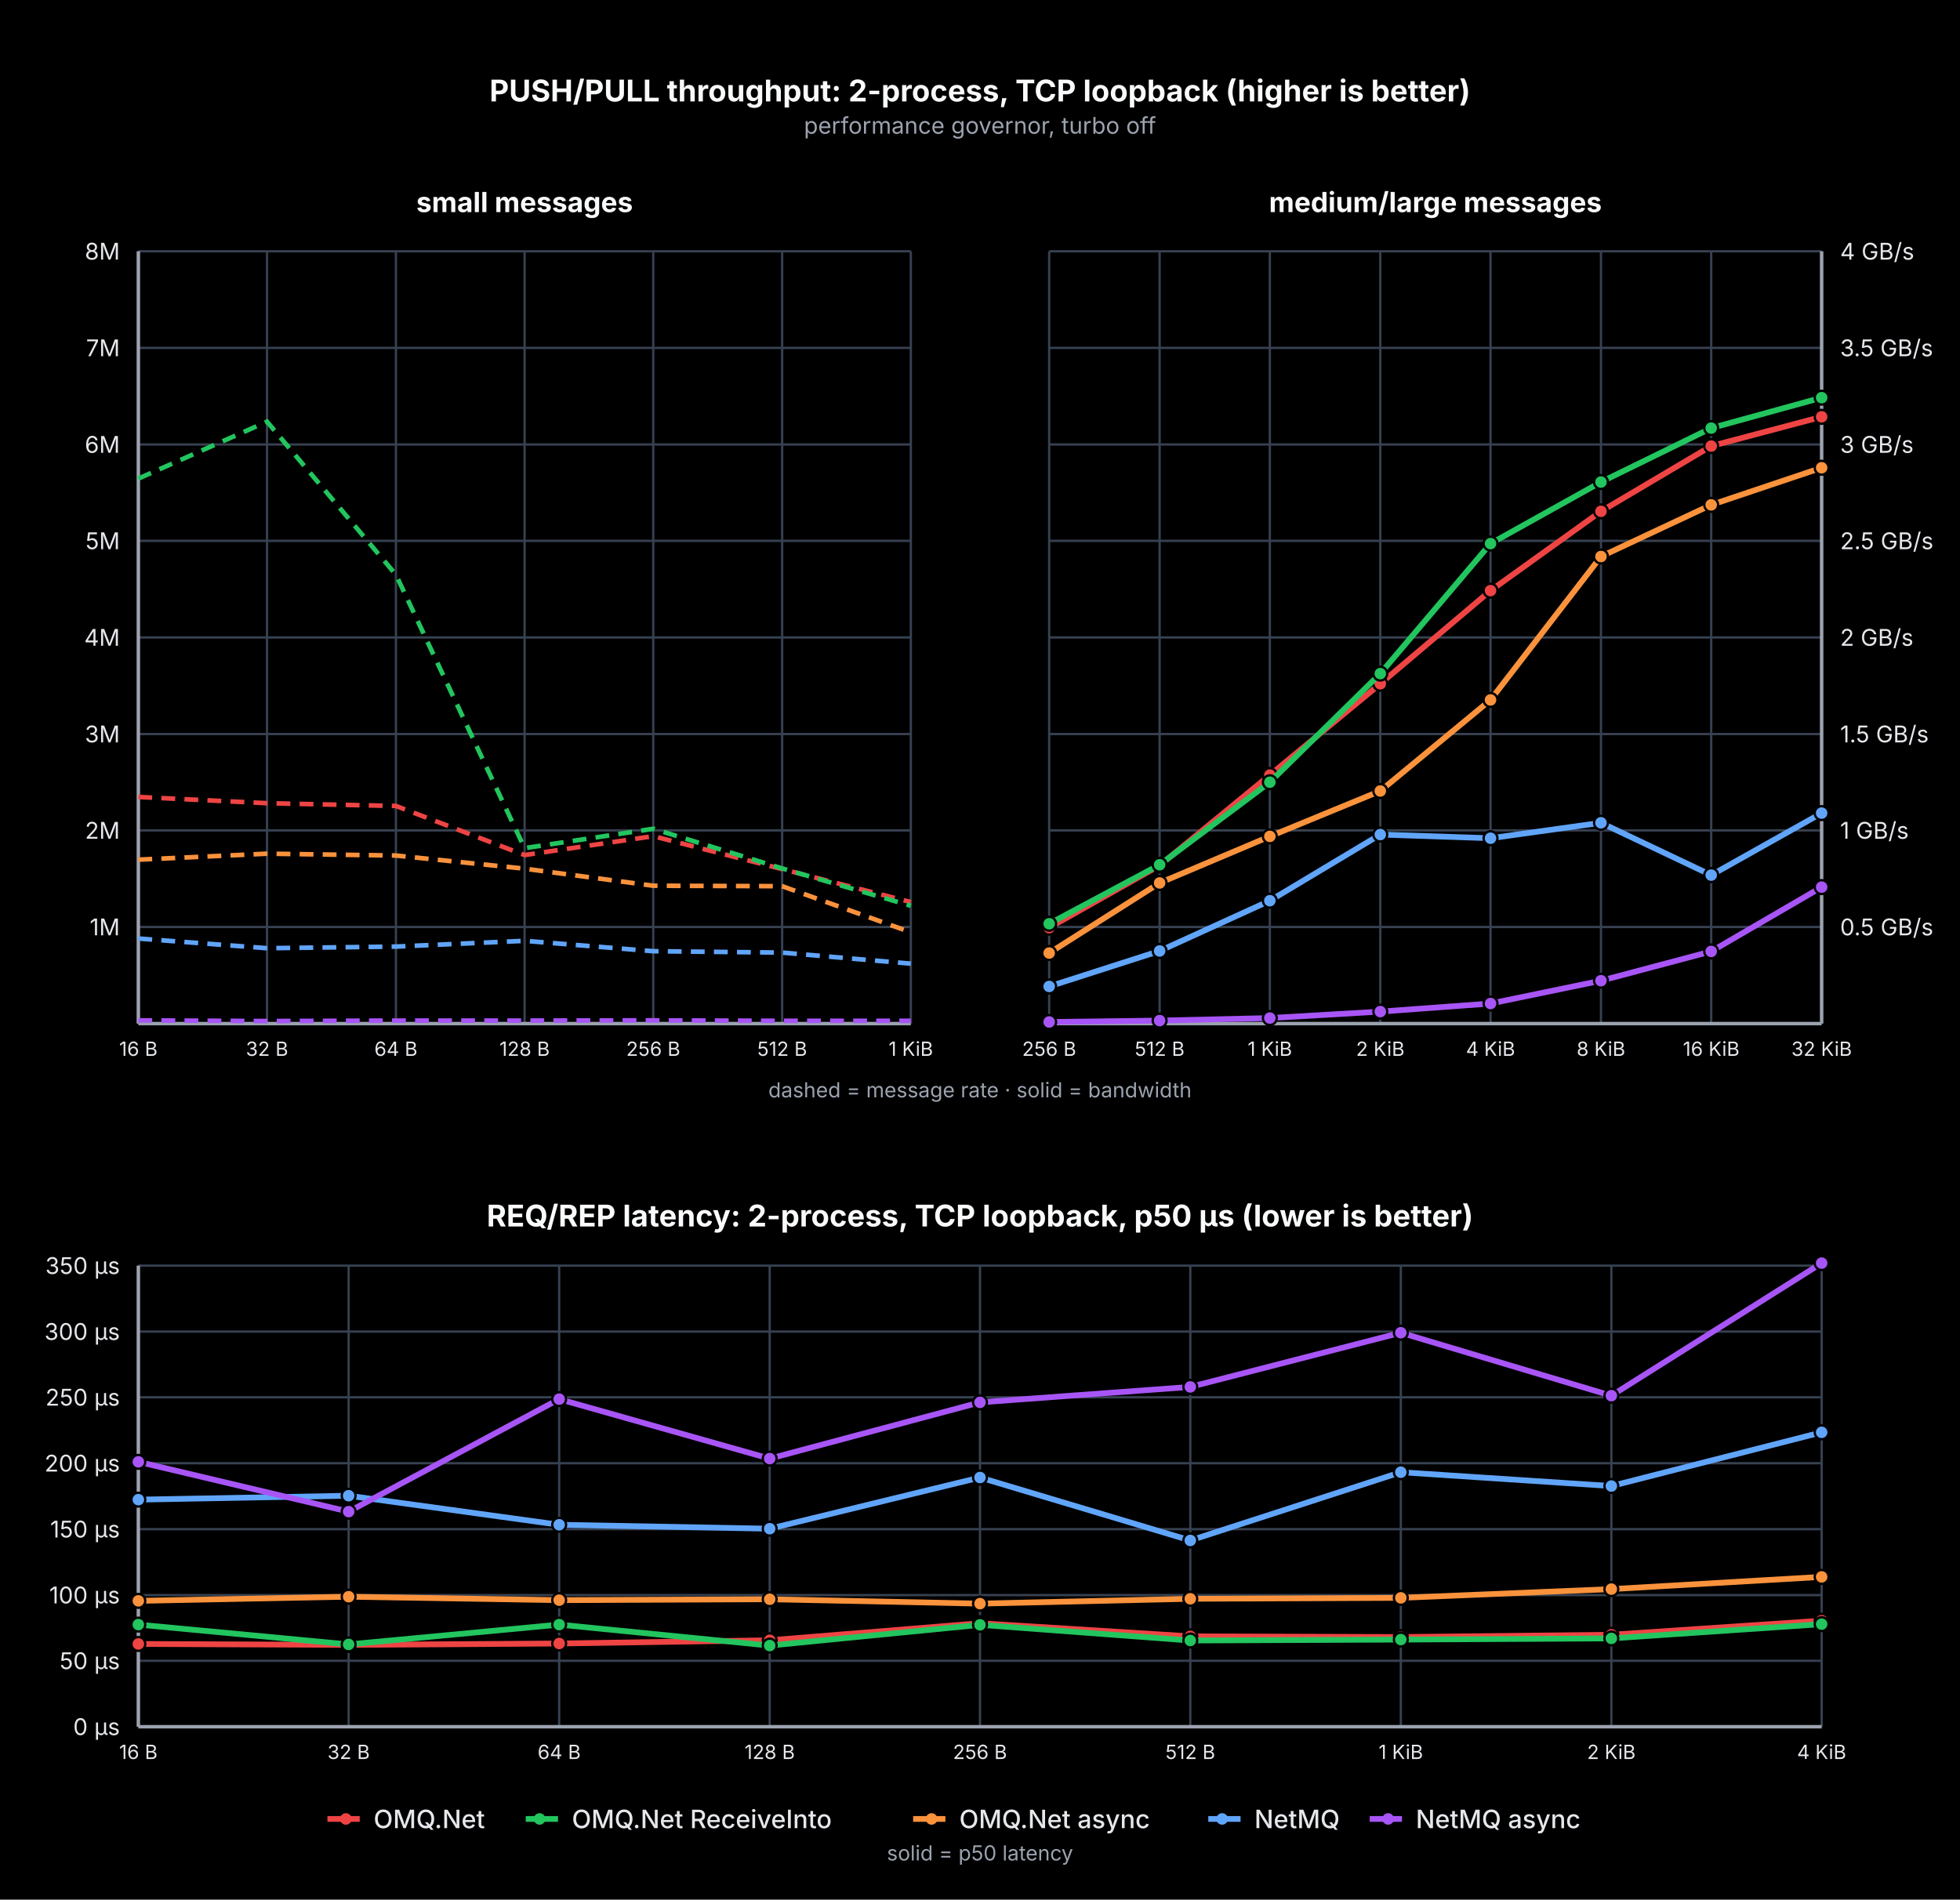
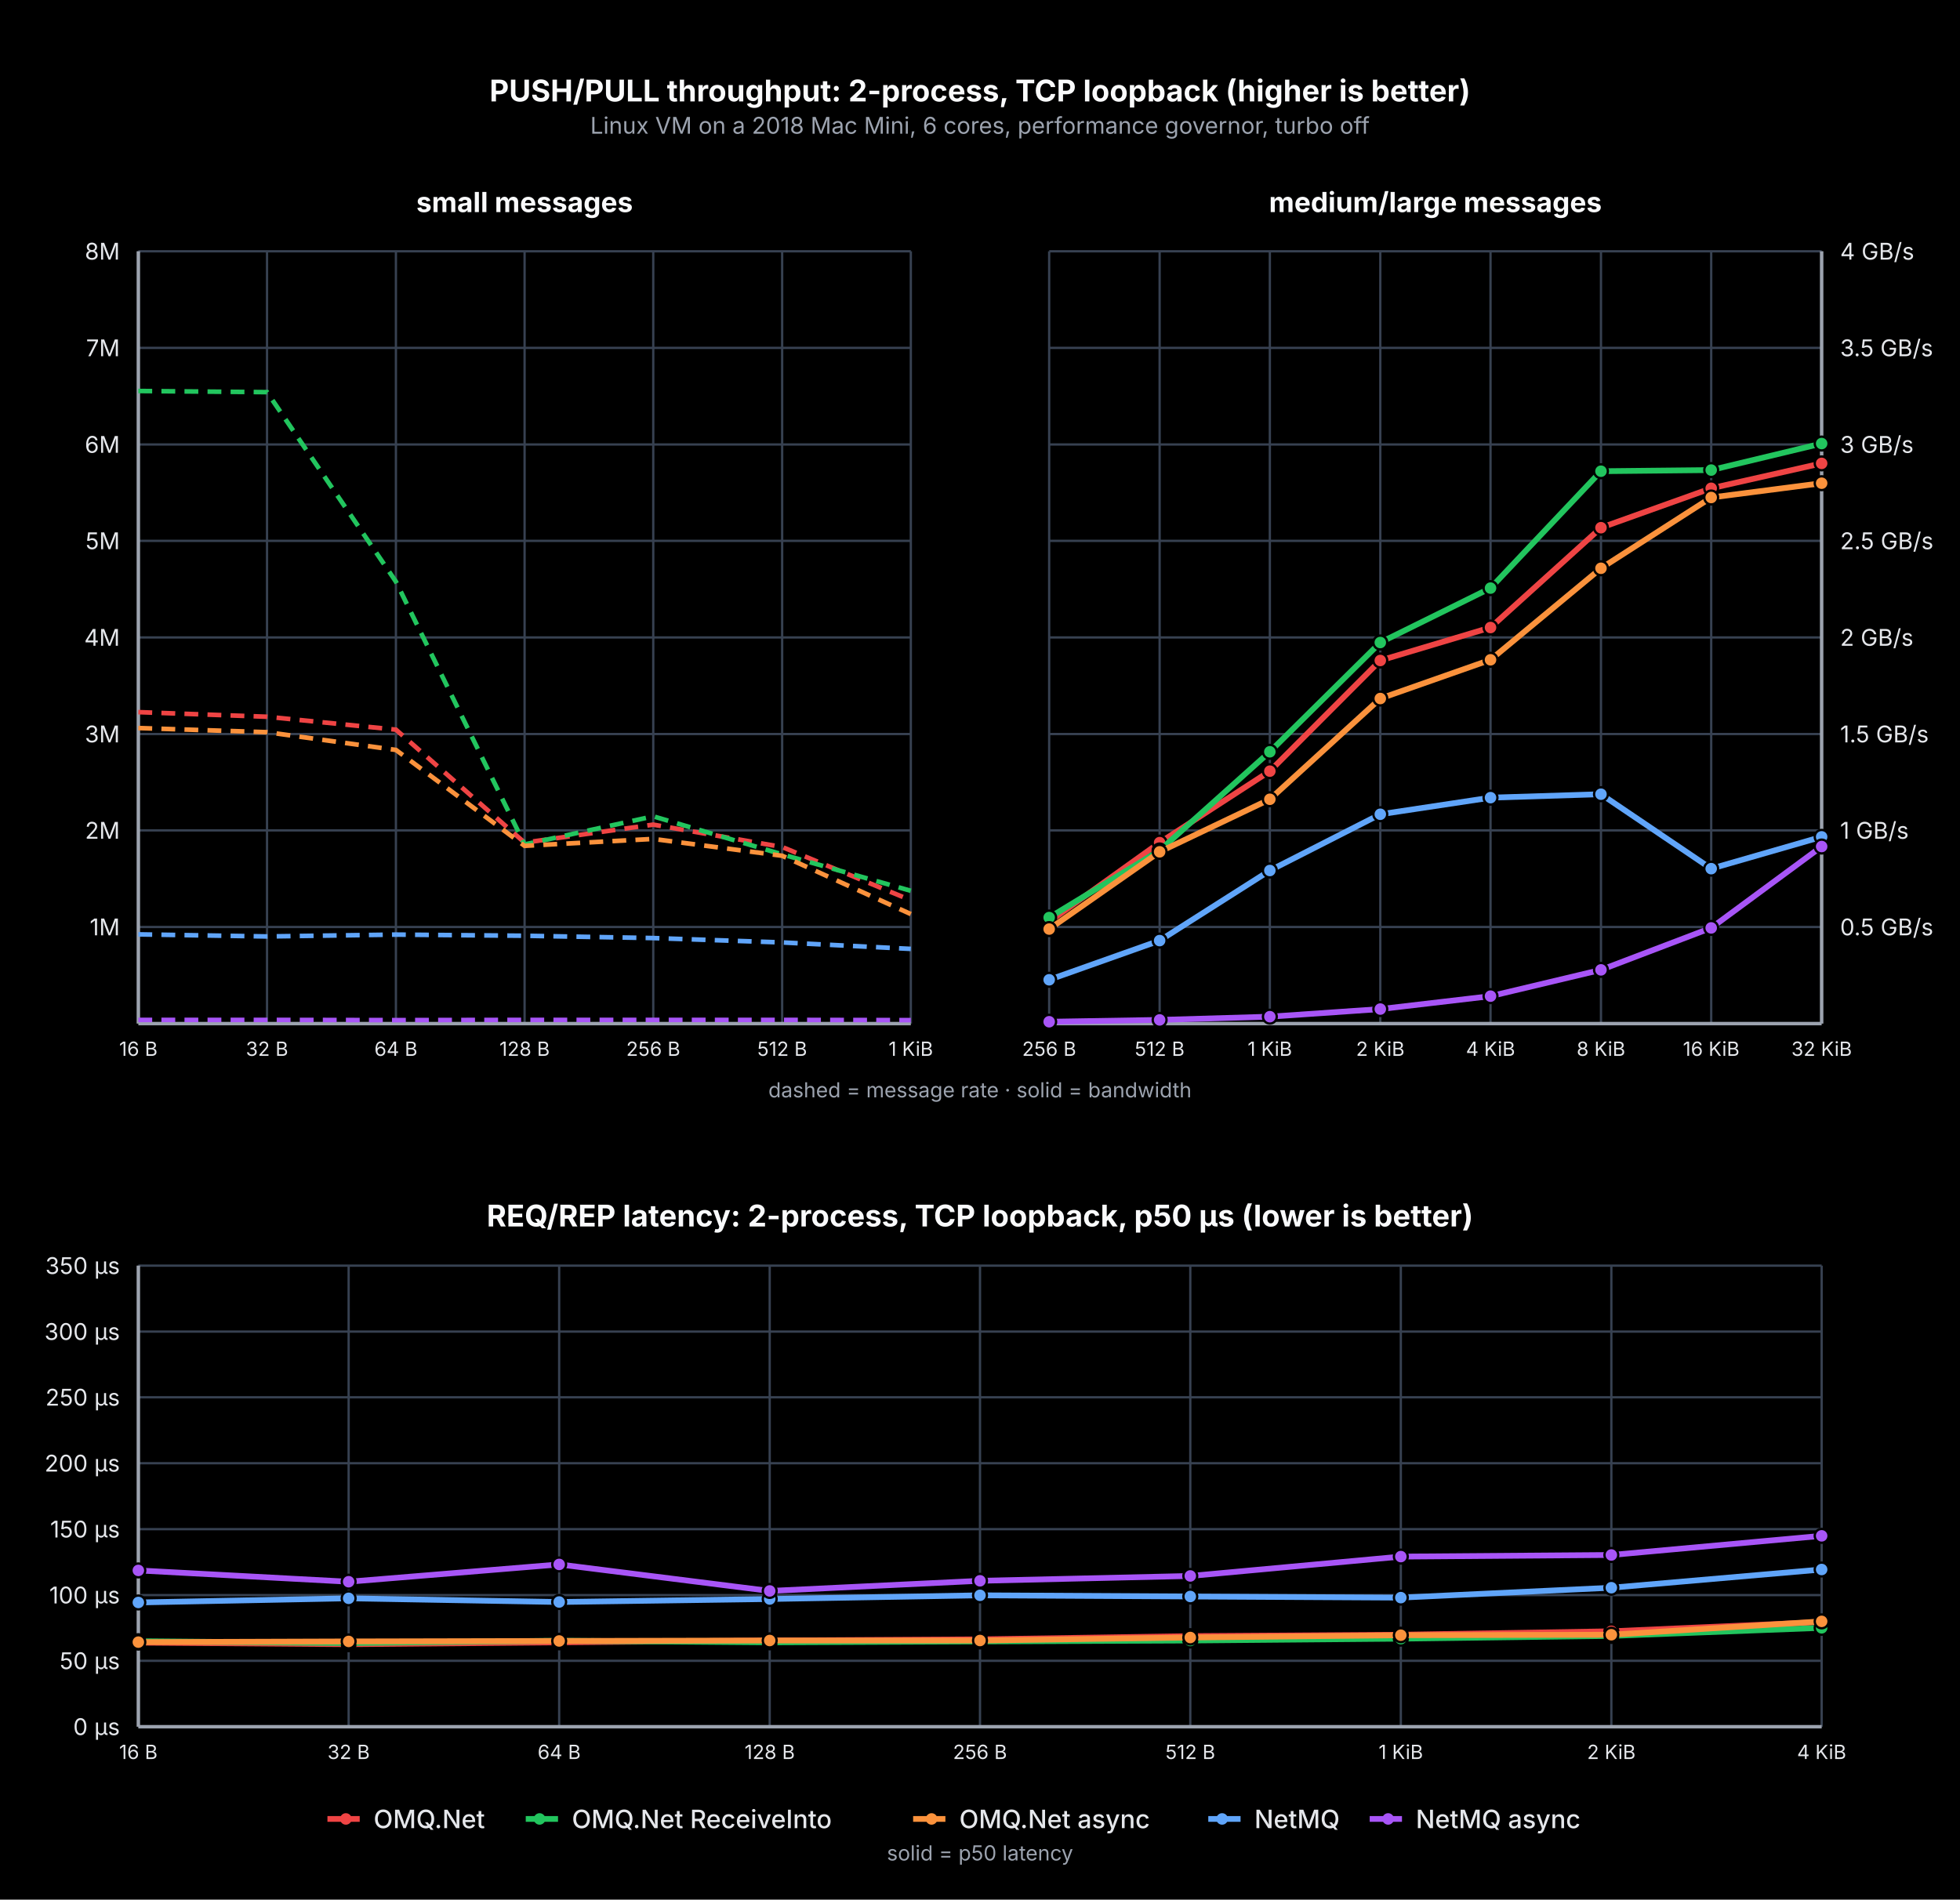
<svg xmlns="http://www.w3.org/2000/svg" viewBox="0 0 850 824" font-family="system-ui, -apple-system, sans-serif">
  <rect width="850" height="824" fill="#000000" />
  <text x="425.0" y="44" text-anchor="middle" fill="#f9fafb" font-size="13" font-weight="700">PUSH/PULL throughput: 2-process, TCP loopback (higher is better)</text>
-   <text x="425.0" y="58" text-anchor="middle" fill="#9ca3af" font-size="10">performance governor, turbo off</text>
+   <text x="425.0" y="58" text-anchor="middle" fill="#9ca3af" font-size="10">Linux VM on a 2018 Mac Mini, 6 cores, performance governor, turbo off</text>
  <line x1="60" y1="402.1" x2="395" y2="402.1" stroke="#374151" stroke-width="1" />
  <text x="52" y="402.1" text-anchor="end" dominant-baseline="middle" fill="#e5e7eb" font-size="10">1M</text>
  <line x1="60" y1="360.2" x2="395" y2="360.2" stroke="#374151" stroke-width="1" />
  <text x="52" y="360.2" text-anchor="end" dominant-baseline="middle" fill="#e5e7eb" font-size="10">2M</text>
  <line x1="60" y1="318.4" x2="395" y2="318.4" stroke="#374151" stroke-width="1" />
  <text x="52" y="318.4" text-anchor="end" dominant-baseline="middle" fill="#e5e7eb" font-size="10">3M</text>
  <line x1="60" y1="276.5" x2="395" y2="276.5" stroke="#374151" stroke-width="1" />
  <text x="52" y="276.5" text-anchor="end" dominant-baseline="middle" fill="#e5e7eb" font-size="10">4M</text>
  <line x1="60" y1="234.6" x2="395" y2="234.6" stroke="#374151" stroke-width="1" />
  <text x="52" y="234.6" text-anchor="end" dominant-baseline="middle" fill="#e5e7eb" font-size="10">5M</text>
  <line x1="60" y1="192.8" x2="395" y2="192.8" stroke="#374151" stroke-width="1" />
  <text x="52" y="192.8" text-anchor="end" dominant-baseline="middle" fill="#e5e7eb" font-size="10">6M</text>
  <line x1="60" y1="150.9" x2="395" y2="150.9" stroke="#374151" stroke-width="1" />
  <text x="52" y="150.9" text-anchor="end" dominant-baseline="middle" fill="#e5e7eb" font-size="10">7M</text>
  <line x1="60" y1="109.0" x2="395" y2="109.0" stroke="#374151" stroke-width="1" />
  <text x="52" y="109.0" text-anchor="end" dominant-baseline="middle" fill="#e5e7eb" font-size="10">8M</text>
  <line x1="60.0" y1="109" x2="60.0" y2="444" stroke="#374151" stroke-width="1" />
  <line x1="115.8" y1="109" x2="115.8" y2="444" stroke="#374151" stroke-width="1" />
  <line x1="171.7" y1="109" x2="171.7" y2="444" stroke="#374151" stroke-width="1" />
  <line x1="227.5" y1="109" x2="227.5" y2="444" stroke="#374151" stroke-width="1" />
  <line x1="283.3" y1="109" x2="283.3" y2="444" stroke="#374151" stroke-width="1" />
  <line x1="339.2" y1="109" x2="339.2" y2="444" stroke="#374151" stroke-width="1" />
  <line x1="395.0" y1="109" x2="395.0" y2="444" stroke="#374151" stroke-width="1" />
  <line x1="60" y1="109" x2="60" y2="444" stroke="#9ca3af" stroke-width="1.5" />
  <line x1="60" y1="444" x2="395" y2="444" stroke="#9ca3af" stroke-width="1.5" />
  <line x1="455" y1="402.1" x2="790" y2="402.1" stroke="#374151" stroke-width="1" />
  <text x="798" y="402.1" text-anchor="start" dominant-baseline="middle" fill="#e5e7eb" font-size="10">0.5 GB/s</text>
  <line x1="455" y1="360.2" x2="790" y2="360.2" stroke="#374151" stroke-width="1" />
  <text x="798" y="360.2" text-anchor="start" dominant-baseline="middle" fill="#e5e7eb" font-size="10">1 GB/s</text>
  <line x1="455" y1="318.4" x2="790" y2="318.4" stroke="#374151" stroke-width="1" />
  <text x="798" y="318.4" text-anchor="start" dominant-baseline="middle" fill="#e5e7eb" font-size="10">1.5 GB/s</text>
  <line x1="455" y1="276.5" x2="790" y2="276.5" stroke="#374151" stroke-width="1" />
  <text x="798" y="276.5" text-anchor="start" dominant-baseline="middle" fill="#e5e7eb" font-size="10">2 GB/s</text>
  <line x1="455" y1="234.6" x2="790" y2="234.6" stroke="#374151" stroke-width="1" />
  <text x="798" y="234.6" text-anchor="start" dominant-baseline="middle" fill="#e5e7eb" font-size="10">2.5 GB/s</text>
  <line x1="455" y1="192.8" x2="790" y2="192.8" stroke="#374151" stroke-width="1" />
  <text x="798" y="192.8" text-anchor="start" dominant-baseline="middle" fill="#e5e7eb" font-size="10">3 GB/s</text>
  <line x1="455" y1="150.9" x2="790" y2="150.9" stroke="#374151" stroke-width="1" />
  <text x="798" y="150.9" text-anchor="start" dominant-baseline="middle" fill="#e5e7eb" font-size="10">3.5 GB/s</text>
  <line x1="455" y1="109.0" x2="790" y2="109.0" stroke="#374151" stroke-width="1" />
  <text x="798" y="109.0" text-anchor="start" dominant-baseline="middle" fill="#e5e7eb" font-size="10">4 GB/s</text>
  <line x1="455.0" y1="109" x2="455.0" y2="444" stroke="#374151" stroke-width="1" />
  <line x1="502.9" y1="109" x2="502.9" y2="444" stroke="#374151" stroke-width="1" />
  <line x1="550.7" y1="109" x2="550.7" y2="444" stroke="#374151" stroke-width="1" />
  <line x1="598.6" y1="109" x2="598.6" y2="444" stroke="#374151" stroke-width="1" />
  <line x1="646.4" y1="109" x2="646.4" y2="444" stroke="#374151" stroke-width="1" />
  <line x1="694.3" y1="109" x2="694.3" y2="444" stroke="#374151" stroke-width="1" />
  <line x1="742.1" y1="109" x2="742.1" y2="444" stroke="#374151" stroke-width="1" />
  <line x1="790.0" y1="109" x2="790.0" y2="444" stroke="#374151" stroke-width="1" />
  <line x1="790" y1="109" x2="790" y2="444" stroke="#9ca3af" stroke-width="1.5" />
  <line x1="455" y1="444" x2="790" y2="444" stroke="#9ca3af" stroke-width="1.5" />
  <text x="227.5" y="92" text-anchor="middle" fill="#f9fafb" font-size="12" font-weight="700">small messages</text>
  <text x="622.5" y="92" text-anchor="middle" fill="#f9fafb" font-size="12" font-weight="700">medium/large messages</text>
-   <polyline points="60.0,345.7 115.8,348.4 171.7,349.6 227.5,370.9 283.3,362.7 339.2,377.0 395.0,391.3" fill="none" stroke="#ef4444" stroke-width="2" stroke-dasharray="6,4" />
-   <polyline points="60.0,207.6 115.8,182.9 171.7,249.3 227.5,367.9 283.3,359.5 339.2,376.7 395.0,392.9" fill="none" stroke="#22c55e" stroke-width="2" stroke-dasharray="6,4" />
-   <polyline points="60.0,372.9 115.8,370.3 171.7,371.1 227.5,376.8 283.3,384.2 339.2,384.4 395.0,404.4" fill="none" stroke="#fb923c" stroke-width="2" stroke-dasharray="6,4" />
-   <polyline points="60.0,407.1 115.8,411.3 171.7,410.6 227.5,408.1 283.3,412.6 339.2,413.2 395.0,418.0" fill="none" stroke="#60a5fa" stroke-width="2" stroke-dasharray="6,4" />
-   <polyline points="60.0,442.6 115.8,442.9 171.7,442.7 227.5,442.7 283.3,442.6 339.2,442.8 395.0,442.8" fill="none" stroke="#a855f7" stroke-width="2" stroke-dasharray="6,4" />
-   <polyline points="455.0,402.4 502.9,375.4 550.7,336.2 598.6,296.6 646.4,256.2 694.3,221.8 742.1,193.5 790.0,180.8" fill="none" stroke="#ef4444" stroke-width="2.5" stroke-linecap="round" stroke-linejoin="round" />
-   <circle cx="455.0" cy="402.4" r="3" fill="#ef4444" stroke="#000000" stroke-width="1" />
-   <circle cx="502.9" cy="375.4" r="3" fill="#ef4444" stroke="#000000" stroke-width="1" />
-   <circle cx="550.7" cy="336.2" r="3" fill="#ef4444" stroke="#000000" stroke-width="1" />
-   <circle cx="598.6" cy="296.6" r="3" fill="#ef4444" stroke="#000000" stroke-width="1" />
-   <circle cx="646.4" cy="256.2" r="3" fill="#ef4444" stroke="#000000" stroke-width="1" />
-   <circle cx="694.3" cy="221.8" r="3" fill="#ef4444" stroke="#000000" stroke-width="1" />
-   <circle cx="742.1" cy="193.5" r="3" fill="#ef4444" stroke="#000000" stroke-width="1" />
-   <circle cx="790.0" cy="180.8" r="3" fill="#ef4444" stroke="#000000" stroke-width="1" />
-   <polyline points="455.0,400.7 502.9,375.1 550.7,339.3 598.6,292.2 646.4,235.8 694.3,209.1 742.1,185.7 790.0,172.5" fill="none" stroke="#22c55e" stroke-width="2.5" stroke-linecap="round" stroke-linejoin="round" />
-   <circle cx="455.0" cy="400.7" r="3" fill="#22c55e" stroke="#000000" stroke-width="1" />
-   <circle cx="502.9" cy="375.1" r="3" fill="#22c55e" stroke="#000000" stroke-width="1" />
-   <circle cx="550.7" cy="339.3" r="3" fill="#22c55e" stroke="#000000" stroke-width="1" />
-   <circle cx="598.6" cy="292.2" r="3" fill="#22c55e" stroke="#000000" stroke-width="1" />
-   <circle cx="646.4" cy="235.8" r="3" fill="#22c55e" stroke="#000000" stroke-width="1" />
-   <circle cx="694.3" cy="209.1" r="3" fill="#22c55e" stroke="#000000" stroke-width="1" />
-   <circle cx="742.1" cy="185.7" r="3" fill="#22c55e" stroke="#000000" stroke-width="1" />
-   <circle cx="790.0" cy="172.5" r="3" fill="#22c55e" stroke="#000000" stroke-width="1" />
-   <polyline points="455.0,413.4 502.9,383.0 550.7,362.8 598.6,343.1 646.4,303.6 694.3,241.4 742.1,219.0 790.0,202.9" fill="none" stroke="#fb923c" stroke-width="2.5" stroke-linecap="round" stroke-linejoin="round" />
-   <circle cx="455.0" cy="413.4" r="3" fill="#fb923c" stroke="#000000" stroke-width="1" />
-   <circle cx="502.9" cy="383.0" r="3" fill="#fb923c" stroke="#000000" stroke-width="1" />
-   <circle cx="550.7" cy="362.8" r="3" fill="#fb923c" stroke="#000000" stroke-width="1" />
-   <circle cx="598.6" cy="343.1" r="3" fill="#fb923c" stroke="#000000" stroke-width="1" />
-   <circle cx="646.4" cy="303.6" r="3" fill="#fb923c" stroke="#000000" stroke-width="1" />
-   <circle cx="694.3" cy="241.4" r="3" fill="#fb923c" stroke="#000000" stroke-width="1" />
-   <circle cx="742.1" cy="219.0" r="3" fill="#fb923c" stroke="#000000" stroke-width="1" />
-   <circle cx="790.0" cy="202.9" r="3" fill="#fb923c" stroke="#000000" stroke-width="1" />
-   <polyline points="455.0,427.9 502.9,412.5 550.7,390.7 598.6,362.0 646.4,363.6 694.3,356.9 742.1,379.6 790.0,352.7" fill="none" stroke="#60a5fa" stroke-width="2.5" stroke-linecap="round" stroke-linejoin="round" />
-   <circle cx="455.0" cy="427.9" r="3" fill="#60a5fa" stroke="#000000" stroke-width="1" />
-   <circle cx="502.9" cy="412.5" r="3" fill="#60a5fa" stroke="#000000" stroke-width="1" />
-   <circle cx="550.7" cy="390.7" r="3" fill="#60a5fa" stroke="#000000" stroke-width="1" />
-   <circle cx="598.6" cy="362.0" r="3" fill="#60a5fa" stroke="#000000" stroke-width="1" />
-   <circle cx="646.4" cy="363.6" r="3" fill="#60a5fa" stroke="#000000" stroke-width="1" />
-   <circle cx="694.3" cy="356.9" r="3" fill="#60a5fa" stroke="#000000" stroke-width="1" />
-   <circle cx="742.1" cy="379.6" r="3" fill="#60a5fa" stroke="#000000" stroke-width="1" />
-   <circle cx="790.0" cy="352.7" r="3" fill="#60a5fa" stroke="#000000" stroke-width="1" />
-   <polyline points="455.0,443.3 502.9,442.7 550.7,441.6 598.6,438.8 646.4,435.3 694.3,425.4 742.1,412.7 790.0,384.8" fill="none" stroke="#a855f7" stroke-width="2.5" stroke-linecap="round" stroke-linejoin="round" />
-   <circle cx="455.0" cy="443.3" r="3" fill="#a855f7" stroke="#000000" stroke-width="1" />
-   <circle cx="502.9" cy="442.7" r="3" fill="#a855f7" stroke="#000000" stroke-width="1" />
-   <circle cx="550.7" cy="441.6" r="3" fill="#a855f7" stroke="#000000" stroke-width="1" />
-   <circle cx="598.6" cy="438.8" r="3" fill="#a855f7" stroke="#000000" stroke-width="1" />
-   <circle cx="646.4" cy="435.3" r="3" fill="#a855f7" stroke="#000000" stroke-width="1" />
-   <circle cx="694.3" cy="425.4" r="3" fill="#a855f7" stroke="#000000" stroke-width="1" />
-   <circle cx="742.1" cy="412.7" r="3" fill="#a855f7" stroke="#000000" stroke-width="1" />
-   <circle cx="790.0" cy="384.8" r="3" fill="#a855f7" stroke="#000000" stroke-width="1" />
+   <polyline points="60.0,308.9 115.8,310.9 171.7,316.5 227.5,365.5 283.3,357.7 339.2,367.4 395.0,390.5" fill="none" stroke="#ef4444" stroke-width="2" stroke-dasharray="6,4" />
+   <polyline points="60.0,169.6 115.8,170.1 171.7,252.3 227.5,366.3 283.3,354.1 339.2,370.6 395.0,386.4" fill="none" stroke="#22c55e" stroke-width="2" stroke-dasharray="6,4" />
+   <polyline points="60.0,315.8 115.8,317.6 171.7,325.3 227.5,366.9 283.3,363.9 339.2,371.2 395.0,396.5" fill="none" stroke="#fb923c" stroke-width="2" stroke-dasharray="6,4" />
+   <polyline points="60.0,405.3 115.8,406.2 171.7,405.4 227.5,405.9 283.3,406.9 339.2,408.8 395.0,411.6" fill="none" stroke="#60a5fa" stroke-width="2" stroke-dasharray="6,4" />
+   <polyline points="60.0,442.4 115.8,442.4 171.7,442.5 227.5,442.4 283.3,442.4 339.2,442.4 395.0,442.5" fill="none" stroke="#a855f7" stroke-width="2" stroke-dasharray="6,4" />
+   <polyline points="455.0,399.8 502.9,365.5 550.7,334.5 598.6,286.5 646.4,272.2 694.3,228.9 742.1,211.8 790.0,201.0" fill="none" stroke="#ef4444" stroke-width="2.5" stroke-linecap="round" stroke-linejoin="round" />
+   <circle cx="455.0" cy="399.8" r="3" fill="#ef4444" stroke="#000000" stroke-width="1" />
+   <circle cx="502.9" cy="365.5" r="3" fill="#ef4444" stroke="#000000" stroke-width="1" />
+   <circle cx="550.7" cy="334.5" r="3" fill="#ef4444" stroke="#000000" stroke-width="1" />
+   <circle cx="598.6" cy="286.5" r="3" fill="#ef4444" stroke="#000000" stroke-width="1" />
+   <circle cx="646.4" cy="272.2" r="3" fill="#ef4444" stroke="#000000" stroke-width="1" />
+   <circle cx="694.3" cy="228.9" r="3" fill="#ef4444" stroke="#000000" stroke-width="1" />
+   <circle cx="742.1" cy="211.8" r="3" fill="#ef4444" stroke="#000000" stroke-width="1" />
+   <circle cx="790.0" cy="201.0" r="3" fill="#ef4444" stroke="#000000" stroke-width="1" />
+   <polyline points="455.0,398.0 502.9,368.9 550.7,326.1 598.6,278.7 646.4,255.1 694.3,204.4 742.1,203.9 790.0,192.4" fill="none" stroke="#22c55e" stroke-width="2.5" stroke-linecap="round" stroke-linejoin="round" />
+   <circle cx="455.0" cy="398.0" r="3" fill="#22c55e" stroke="#000000" stroke-width="1" />
+   <circle cx="502.9" cy="368.9" r="3" fill="#22c55e" stroke="#000000" stroke-width="1" />
+   <circle cx="550.7" cy="326.1" r="3" fill="#22c55e" stroke="#000000" stroke-width="1" />
+   <circle cx="598.6" cy="278.7" r="3" fill="#22c55e" stroke="#000000" stroke-width="1" />
+   <circle cx="646.4" cy="255.1" r="3" fill="#22c55e" stroke="#000000" stroke-width="1" />
+   <circle cx="694.3" cy="204.4" r="3" fill="#22c55e" stroke="#000000" stroke-width="1" />
+   <circle cx="742.1" cy="203.9" r="3" fill="#22c55e" stroke="#000000" stroke-width="1" />
+   <circle cx="790.0" cy="192.4" r="3" fill="#22c55e" stroke="#000000" stroke-width="1" />
+   <polyline points="455.0,403.0 502.9,369.5 550.7,346.7 598.6,303.0 646.4,286.2 694.3,246.5 742.1,215.8 790.0,209.6" fill="none" stroke="#fb923c" stroke-width="2.5" stroke-linecap="round" stroke-linejoin="round" />
+   <circle cx="455.0" cy="403.0" r="3" fill="#fb923c" stroke="#000000" stroke-width="1" />
+   <circle cx="502.9" cy="369.5" r="3" fill="#fb923c" stroke="#000000" stroke-width="1" />
+   <circle cx="550.7" cy="346.7" r="3" fill="#fb923c" stroke="#000000" stroke-width="1" />
+   <circle cx="598.6" cy="303.0" r="3" fill="#fb923c" stroke="#000000" stroke-width="1" />
+   <circle cx="646.4" cy="286.2" r="3" fill="#fb923c" stroke="#000000" stroke-width="1" />
+   <circle cx="694.3" cy="246.5" r="3" fill="#fb923c" stroke="#000000" stroke-width="1" />
+   <circle cx="742.1" cy="215.8" r="3" fill="#fb923c" stroke="#000000" stroke-width="1" />
+   <circle cx="790.0" cy="209.6" r="3" fill="#fb923c" stroke="#000000" stroke-width="1" />
+   <polyline points="455.0,425.0 502.9,408.0 550.7,377.6 598.6,353.2 646.4,346.0 694.3,344.5 742.1,376.8 790.0,363.0" fill="none" stroke="#60a5fa" stroke-width="2.5" stroke-linecap="round" stroke-linejoin="round" />
+   <circle cx="455.0" cy="425.0" r="3" fill="#60a5fa" stroke="#000000" stroke-width="1" />
+   <circle cx="502.9" cy="408.0" r="3" fill="#60a5fa" stroke="#000000" stroke-width="1" />
+   <circle cx="550.7" cy="377.6" r="3" fill="#60a5fa" stroke="#000000" stroke-width="1" />
+   <circle cx="598.6" cy="353.2" r="3" fill="#60a5fa" stroke="#000000" stroke-width="1" />
+   <circle cx="646.4" cy="346.0" r="3" fill="#60a5fa" stroke="#000000" stroke-width="1" />
+   <circle cx="694.3" cy="344.5" r="3" fill="#60a5fa" stroke="#000000" stroke-width="1" />
+   <circle cx="742.1" cy="376.8" r="3" fill="#60a5fa" stroke="#000000" stroke-width="1" />
+   <circle cx="790.0" cy="363.0" r="3" fill="#60a5fa" stroke="#000000" stroke-width="1" />
+   <polyline points="455.0,443.2 502.9,442.4 550.7,441.0 598.6,437.7 646.4,432.1 694.3,420.7 742.1,402.5 790.0,367.2" fill="none" stroke="#a855f7" stroke-width="2.5" stroke-linecap="round" stroke-linejoin="round" />
+   <circle cx="455.0" cy="443.2" r="3" fill="#a855f7" stroke="#000000" stroke-width="1" />
+   <circle cx="502.9" cy="442.4" r="3" fill="#a855f7" stroke="#000000" stroke-width="1" />
+   <circle cx="550.7" cy="441.0" r="3" fill="#a855f7" stroke="#000000" stroke-width="1" />
+   <circle cx="598.6" cy="437.7" r="3" fill="#a855f7" stroke="#000000" stroke-width="1" />
+   <circle cx="646.4" cy="432.1" r="3" fill="#a855f7" stroke="#000000" stroke-width="1" />
+   <circle cx="694.3" cy="420.7" r="3" fill="#a855f7" stroke="#000000" stroke-width="1" />
+   <circle cx="742.1" cy="402.5" r="3" fill="#a855f7" stroke="#000000" stroke-width="1" />
+   <circle cx="790.0" cy="367.2" r="3" fill="#a855f7" stroke="#000000" stroke-width="1" />
  <text x="60.0" y="458" text-anchor="middle" fill="#e5e7eb" font-size="8.5">16 B</text>
  <text x="115.8" y="458" text-anchor="middle" fill="#e5e7eb" font-size="8.5">32 B</text>
  <text x="171.7" y="458" text-anchor="middle" fill="#e5e7eb" font-size="8.5">64 B</text>
  <text x="227.5" y="458" text-anchor="middle" fill="#e5e7eb" font-size="8.5">128 B</text>
  <text x="283.3" y="458" text-anchor="middle" fill="#e5e7eb" font-size="8.5">256 B</text>
  <text x="339.2" y="458" text-anchor="middle" fill="#e5e7eb" font-size="8.5">512 B</text>
  <text x="395.0" y="458" text-anchor="middle" fill="#e5e7eb" font-size="8.5">1 KiB</text>
  <text x="455.0" y="458" text-anchor="middle" fill="#e5e7eb" font-size="8.5">256 B</text>
  <text x="502.9" y="458" text-anchor="middle" fill="#e5e7eb" font-size="8.5">512 B</text>
  <text x="550.7" y="458" text-anchor="middle" fill="#e5e7eb" font-size="8.5">1 KiB</text>
  <text x="598.6" y="458" text-anchor="middle" fill="#e5e7eb" font-size="8.5">2 KiB</text>
  <text x="646.4" y="458" text-anchor="middle" fill="#e5e7eb" font-size="8.5">4 KiB</text>
  <text x="694.3" y="458" text-anchor="middle" fill="#e5e7eb" font-size="8.5">8 KiB</text>
  <text x="742.1" y="458" text-anchor="middle" fill="#e5e7eb" font-size="8.5">16 KiB</text>
  <text x="790.0" y="458" text-anchor="middle" fill="#e5e7eb" font-size="8.5">32 KiB</text>
  <text x="425.0" y="476" text-anchor="middle" fill="#9ca3af" font-size="9">dashed = message rate · solid = bandwidth</text>
  <text x="425.0" y="532" text-anchor="middle" fill="#f9fafb" font-size="13" font-weight="700">REQ/REP latency: 2-process, TCP loopback, p50 μs (lower is better)</text>
  <line x1="60" y1="749.0" x2="790" y2="749.0" stroke="#374151" stroke-width="1" />
  <text x="52" y="749.0" text-anchor="end" dominant-baseline="middle" fill="#e5e7eb" font-size="10">0 μs</text>
  <line x1="60" y1="720.4" x2="790" y2="720.4" stroke="#374151" stroke-width="1" />
  <text x="52" y="720.4" text-anchor="end" dominant-baseline="middle" fill="#e5e7eb" font-size="10">50 μs</text>
  <line x1="60" y1="691.9" x2="790" y2="691.9" stroke="#374151" stroke-width="1" />
  <text x="52" y="691.9" text-anchor="end" dominant-baseline="middle" fill="#e5e7eb" font-size="10">100 μs</text>
  <line x1="60" y1="663.3" x2="790" y2="663.3" stroke="#374151" stroke-width="1" />
  <text x="52" y="663.3" text-anchor="end" dominant-baseline="middle" fill="#e5e7eb" font-size="10">150 μs</text>
  <line x1="60" y1="634.7" x2="790" y2="634.7" stroke="#374151" stroke-width="1" />
  <text x="52" y="634.7" text-anchor="end" dominant-baseline="middle" fill="#e5e7eb" font-size="10">200 μs</text>
  <line x1="60" y1="606.1" x2="790" y2="606.1" stroke="#374151" stroke-width="1" />
  <text x="52" y="606.1" text-anchor="end" dominant-baseline="middle" fill="#e5e7eb" font-size="10">250 μs</text>
  <line x1="60" y1="577.6" x2="790" y2="577.6" stroke="#374151" stroke-width="1" />
  <text x="52" y="577.6" text-anchor="end" dominant-baseline="middle" fill="#e5e7eb" font-size="10">300 μs</text>
  <line x1="60" y1="549.0" x2="790" y2="549.0" stroke="#374151" stroke-width="1" />
  <text x="52" y="549.0" text-anchor="end" dominant-baseline="middle" fill="#e5e7eb" font-size="10">350 μs</text>
  <line x1="60.0" y1="549" x2="60.0" y2="749" stroke="#374151" stroke-width="1" />
  <line x1="151.2" y1="549" x2="151.2" y2="749" stroke="#374151" stroke-width="1" />
  <line x1="242.5" y1="549" x2="242.5" y2="749" stroke="#374151" stroke-width="1" />
  <line x1="333.8" y1="549" x2="333.8" y2="749" stroke="#374151" stroke-width="1" />
  <line x1="425.0" y1="549" x2="425.0" y2="749" stroke="#374151" stroke-width="1" />
  <line x1="516.2" y1="549" x2="516.2" y2="749" stroke="#374151" stroke-width="1" />
  <line x1="607.5" y1="549" x2="607.5" y2="749" stroke="#374151" stroke-width="1" />
  <line x1="698.8" y1="549" x2="698.8" y2="749" stroke="#374151" stroke-width="1" />
  <line x1="790.0" y1="549" x2="790.0" y2="749" stroke="#374151" stroke-width="1" />
  <line x1="60" y1="549" x2="60" y2="749" stroke="#9ca3af" stroke-width="1.5" />
  <line x1="60" y1="749" x2="790" y2="749" stroke="#9ca3af" stroke-width="1.5" />
-   <polyline points="60.0,713.1 151.2,713.5 242.5,712.9 333.8,711.5 425.0,704.1 516.2,709.8 607.5,710.1 698.8,709.1 790.0,703.0" fill="none" stroke="#ef4444" stroke-width="2.5" stroke-linecap="round" stroke-linejoin="round" />
-   <circle cx="60.0" cy="713.1" r="3" fill="#ef4444" stroke="#000000" stroke-width="1" />
-   <circle cx="151.2" cy="713.5" r="3" fill="#ef4444" stroke="#000000" stroke-width="1" />
-   <circle cx="242.5" cy="712.9" r="3" fill="#ef4444" stroke="#000000" stroke-width="1" />
-   <circle cx="333.8" cy="711.5" r="3" fill="#ef4444" stroke="#000000" stroke-width="1" />
-   <circle cx="425.0" cy="704.1" r="3" fill="#ef4444" stroke="#000000" stroke-width="1" />
-   <circle cx="516.2" cy="709.8" r="3" fill="#ef4444" stroke="#000000" stroke-width="1" />
-   <circle cx="607.5" cy="710.1" r="3" fill="#ef4444" stroke="#000000" stroke-width="1" />
-   <circle cx="698.8" cy="709.1" r="3" fill="#ef4444" stroke="#000000" stroke-width="1" />
-   <circle cx="790.0" cy="703.0" r="3" fill="#ef4444" stroke="#000000" stroke-width="1" />
-   <polyline points="60.0,704.7 151.2,713.3 242.5,704.7 333.8,713.8 425.0,704.8 516.2,711.6 607.5,711.2 698.8,710.7 790.0,704.5" fill="none" stroke="#22c55e" stroke-width="2.5" stroke-linecap="round" stroke-linejoin="round" />
-   <circle cx="60.0" cy="704.7" r="3" fill="#22c55e" stroke="#000000" stroke-width="1" />
-   <circle cx="151.2" cy="713.3" r="3" fill="#22c55e" stroke="#000000" stroke-width="1" />
-   <circle cx="242.5" cy="704.7" r="3" fill="#22c55e" stroke="#000000" stroke-width="1" />
-   <circle cx="333.8" cy="713.8" r="3" fill="#22c55e" stroke="#000000" stroke-width="1" />
-   <circle cx="425.0" cy="704.8" r="3" fill="#22c55e" stroke="#000000" stroke-width="1" />
+   <polyline points="60.0,712.5 151.2,713.2 242.5,712.4 333.8,711.6 425.0,711.1 516.2,709.7 607.5,709.1 698.8,707.6 790.0,703.6" fill="none" stroke="#ef4444" stroke-width="2.5" stroke-linecap="round" stroke-linejoin="round" />
+   <circle cx="60.0" cy="712.5" r="3" fill="#ef4444" stroke="#000000" stroke-width="1" />
+   <circle cx="151.2" cy="713.2" r="3" fill="#ef4444" stroke="#000000" stroke-width="1" />
+   <circle cx="242.5" cy="712.4" r="3" fill="#ef4444" stroke="#000000" stroke-width="1" />
+   <circle cx="333.8" cy="711.6" r="3" fill="#ef4444" stroke="#000000" stroke-width="1" />
+   <circle cx="425.0" cy="711.1" r="3" fill="#ef4444" stroke="#000000" stroke-width="1" />
+   <circle cx="516.2" cy="709.7" r="3" fill="#ef4444" stroke="#000000" stroke-width="1" />
+   <circle cx="607.5" cy="709.1" r="3" fill="#ef4444" stroke="#000000" stroke-width="1" />
+   <circle cx="698.8" cy="707.6" r="3" fill="#ef4444" stroke="#000000" stroke-width="1" />
+   <circle cx="790.0" cy="703.6" r="3" fill="#ef4444" stroke="#000000" stroke-width="1" />
+   <polyline points="60.0,711.9 151.2,712.7 242.5,711.7 333.8,712.4 425.0,712.0 516.2,711.6 607.5,710.8 698.8,709.6 790.0,706.1" fill="none" stroke="#22c55e" stroke-width="2.5" stroke-linecap="round" stroke-linejoin="round" />
+   <circle cx="60.0" cy="711.9" r="3" fill="#22c55e" stroke="#000000" stroke-width="1" />
+   <circle cx="151.2" cy="712.7" r="3" fill="#22c55e" stroke="#000000" stroke-width="1" />
+   <circle cx="242.5" cy="711.7" r="3" fill="#22c55e" stroke="#000000" stroke-width="1" />
+   <circle cx="333.8" cy="712.4" r="3" fill="#22c55e" stroke="#000000" stroke-width="1" />
+   <circle cx="425.0" cy="712.0" r="3" fill="#22c55e" stroke="#000000" stroke-width="1" />
  <circle cx="516.2" cy="711.6" r="3" fill="#22c55e" stroke="#000000" stroke-width="1" />
-   <circle cx="607.5" cy="711.2" r="3" fill="#22c55e" stroke="#000000" stroke-width="1" />
-   <circle cx="698.8" cy="710.7" r="3" fill="#22c55e" stroke="#000000" stroke-width="1" />
-   <circle cx="790.0" cy="704.5" r="3" fill="#22c55e" stroke="#000000" stroke-width="1" />
-   <polyline points="60.0,694.4 151.2,692.6 242.5,694.1 333.8,693.7 425.0,695.6 516.2,693.5 607.5,693.1 698.8,689.3 790.0,684.0" fill="none" stroke="#fb923c" stroke-width="2.5" stroke-linecap="round" stroke-linejoin="round" />
-   <circle cx="60.0" cy="694.4" r="3" fill="#fb923c" stroke="#000000" stroke-width="1" />
-   <circle cx="151.2" cy="692.6" r="3" fill="#fb923c" stroke="#000000" stroke-width="1" />
-   <circle cx="242.5" cy="694.1" r="3" fill="#fb923c" stroke="#000000" stroke-width="1" />
-   <circle cx="333.8" cy="693.7" r="3" fill="#fb923c" stroke="#000000" stroke-width="1" />
-   <circle cx="425.0" cy="695.6" r="3" fill="#fb923c" stroke="#000000" stroke-width="1" />
-   <circle cx="516.2" cy="693.5" r="3" fill="#fb923c" stroke="#000000" stroke-width="1" />
-   <circle cx="607.5" cy="693.1" r="3" fill="#fb923c" stroke="#000000" stroke-width="1" />
-   <circle cx="698.8" cy="689.3" r="3" fill="#fb923c" stroke="#000000" stroke-width="1" />
-   <circle cx="790.0" cy="684.0" r="3" fill="#fb923c" stroke="#000000" stroke-width="1" />
-   <polyline points="60.0,650.5 151.2,648.8 242.5,661.4 333.8,663.1 425.0,640.9 516.2,668.2 607.5,638.6 698.8,644.6 790.0,621.3" fill="none" stroke="#60a5fa" stroke-width="2.5" stroke-linecap="round" stroke-linejoin="round" />
-   <circle cx="60.0" cy="650.5" r="3" fill="#60a5fa" stroke="#000000" stroke-width="1" />
-   <circle cx="151.2" cy="648.8" r="3" fill="#60a5fa" stroke="#000000" stroke-width="1" />
-   <circle cx="242.5" cy="661.4" r="3" fill="#60a5fa" stroke="#000000" stroke-width="1" />
-   <circle cx="333.8" cy="663.1" r="3" fill="#60a5fa" stroke="#000000" stroke-width="1" />
-   <circle cx="425.0" cy="640.9" r="3" fill="#60a5fa" stroke="#000000" stroke-width="1" />
-   <circle cx="516.2" cy="668.2" r="3" fill="#60a5fa" stroke="#000000" stroke-width="1" />
-   <circle cx="607.5" cy="638.6" r="3" fill="#60a5fa" stroke="#000000" stroke-width="1" />
-   <circle cx="698.8" cy="644.6" r="3" fill="#60a5fa" stroke="#000000" stroke-width="1" />
-   <circle cx="790.0" cy="621.3" r="3" fill="#60a5fa" stroke="#000000" stroke-width="1" />
-   <polyline points="60.0,634.1 151.2,655.7 242.5,606.9 333.8,632.7 425.0,608.3 516.2,601.6 607.5,578.1 698.8,605.4 790.0,547.9" fill="none" stroke="#a855f7" stroke-width="2.5" stroke-linecap="round" stroke-linejoin="round" />
-   <circle cx="60.0" cy="634.1" r="3" fill="#a855f7" stroke="#000000" stroke-width="1" />
-   <circle cx="151.2" cy="655.7" r="3" fill="#a855f7" stroke="#000000" stroke-width="1" />
-   <circle cx="242.5" cy="606.9" r="3" fill="#a855f7" stroke="#000000" stroke-width="1" />
-   <circle cx="333.8" cy="632.7" r="3" fill="#a855f7" stroke="#000000" stroke-width="1" />
-   <circle cx="425.0" cy="608.3" r="3" fill="#a855f7" stroke="#000000" stroke-width="1" />
-   <circle cx="516.2" cy="601.6" r="3" fill="#a855f7" stroke="#000000" stroke-width="1" />
-   <circle cx="607.5" cy="578.1" r="3" fill="#a855f7" stroke="#000000" stroke-width="1" />
-   <circle cx="698.8" cy="605.4" r="3" fill="#a855f7" stroke="#000000" stroke-width="1" />
-   <circle cx="790.0" cy="547.9" r="3" fill="#a855f7" stroke="#000000" stroke-width="1" />
+   <circle cx="607.5" cy="710.8" r="3" fill="#22c55e" stroke="#000000" stroke-width="1" />
+   <circle cx="698.8" cy="709.6" r="3" fill="#22c55e" stroke="#000000" stroke-width="1" />
+   <circle cx="790.0" cy="706.1" r="3" fill="#22c55e" stroke="#000000" stroke-width="1" />
+   <polyline points="60.0,712.3 151.2,712.0 242.5,711.8 333.8,711.6 425.0,711.6 516.2,710.3 607.5,709.3 698.8,709.1 790.0,703.3" fill="none" stroke="#fb923c" stroke-width="2.5" stroke-linecap="round" stroke-linejoin="round" />
+   <circle cx="60.0" cy="712.3" r="3" fill="#fb923c" stroke="#000000" stroke-width="1" />
+   <circle cx="151.2" cy="712.0" r="3" fill="#fb923c" stroke="#000000" stroke-width="1" />
+   <circle cx="242.5" cy="711.8" r="3" fill="#fb923c" stroke="#000000" stroke-width="1" />
+   <circle cx="333.8" cy="711.6" r="3" fill="#fb923c" stroke="#000000" stroke-width="1" />
+   <circle cx="425.0" cy="711.6" r="3" fill="#fb923c" stroke="#000000" stroke-width="1" />
+   <circle cx="516.2" cy="710.3" r="3" fill="#fb923c" stroke="#000000" stroke-width="1" />
+   <circle cx="607.5" cy="709.3" r="3" fill="#fb923c" stroke="#000000" stroke-width="1" />
+   <circle cx="698.8" cy="709.1" r="3" fill="#fb923c" stroke="#000000" stroke-width="1" />
+   <circle cx="790.0" cy="703.3" r="3" fill="#fb923c" stroke="#000000" stroke-width="1" />
+   <polyline points="60.0,695.1 151.2,693.3 242.5,694.9 333.8,693.6 425.0,692.0 516.2,692.5 607.5,693.0 698.8,688.7 790.0,680.8" fill="none" stroke="#60a5fa" stroke-width="2.5" stroke-linecap="round" stroke-linejoin="round" />
+   <circle cx="60.0" cy="695.1" r="3" fill="#60a5fa" stroke="#000000" stroke-width="1" />
+   <circle cx="151.2" cy="693.3" r="3" fill="#60a5fa" stroke="#000000" stroke-width="1" />
+   <circle cx="242.5" cy="694.9" r="3" fill="#60a5fa" stroke="#000000" stroke-width="1" />
+   <circle cx="333.8" cy="693.6" r="3" fill="#60a5fa" stroke="#000000" stroke-width="1" />
+   <circle cx="425.0" cy="692.0" r="3" fill="#60a5fa" stroke="#000000" stroke-width="1" />
+   <circle cx="516.2" cy="692.5" r="3" fill="#60a5fa" stroke="#000000" stroke-width="1" />
+   <circle cx="607.5" cy="693.0" r="3" fill="#60a5fa" stroke="#000000" stroke-width="1" />
+   <circle cx="698.8" cy="688.7" r="3" fill="#60a5fa" stroke="#000000" stroke-width="1" />
+   <circle cx="790.0" cy="680.8" r="3" fill="#60a5fa" stroke="#000000" stroke-width="1" />
+   <polyline points="60.0,681.2 151.2,686.1 242.5,678.6 333.8,690.1 425.0,685.7 516.2,683.6 607.5,675.2 698.8,674.5 790.0,666.2" fill="none" stroke="#a855f7" stroke-width="2.5" stroke-linecap="round" stroke-linejoin="round" />
+   <circle cx="60.0" cy="681.2" r="3" fill="#a855f7" stroke="#000000" stroke-width="1" />
+   <circle cx="151.2" cy="686.1" r="3" fill="#a855f7" stroke="#000000" stroke-width="1" />
+   <circle cx="242.5" cy="678.6" r="3" fill="#a855f7" stroke="#000000" stroke-width="1" />
+   <circle cx="333.8" cy="690.1" r="3" fill="#a855f7" stroke="#000000" stroke-width="1" />
+   <circle cx="425.0" cy="685.7" r="3" fill="#a855f7" stroke="#000000" stroke-width="1" />
+   <circle cx="516.2" cy="683.6" r="3" fill="#a855f7" stroke="#000000" stroke-width="1" />
+   <circle cx="607.5" cy="675.2" r="3" fill="#a855f7" stroke="#000000" stroke-width="1" />
+   <circle cx="698.8" cy="674.5" r="3" fill="#a855f7" stroke="#000000" stroke-width="1" />
+   <circle cx="790.0" cy="666.2" r="3" fill="#a855f7" stroke="#000000" stroke-width="1" />
  <text x="60.0" y="763" text-anchor="middle" fill="#e5e7eb" font-size="8.5">16 B</text>
  <text x="151.2" y="763" text-anchor="middle" fill="#e5e7eb" font-size="8.5">32 B</text>
  <text x="242.5" y="763" text-anchor="middle" fill="#e5e7eb" font-size="8.5">64 B</text>
  <text x="333.8" y="763" text-anchor="middle" fill="#e5e7eb" font-size="8.5">128 B</text>
  <text x="425.0" y="763" text-anchor="middle" fill="#e5e7eb" font-size="8.5">256 B</text>
  <text x="516.2" y="763" text-anchor="middle" fill="#e5e7eb" font-size="8.5">512 B</text>
  <text x="607.5" y="763" text-anchor="middle" fill="#e5e7eb" font-size="8.5">1 KiB</text>
  <text x="698.8" y="763" text-anchor="middle" fill="#e5e7eb" font-size="8.5">2 KiB</text>
  <text x="790.0" y="763" text-anchor="middle" fill="#e5e7eb" font-size="8.5">4 KiB</text>
  <line x1="142" y1="789" x2="156" y2="789" stroke="#ef4444" stroke-width="2.5" />
  <circle cx="150" cy="789" r="2.5" fill="#ef4444" />
  <text x="162" y="793" fill="#e5e7eb" font-size="11" font-weight="500">OMQ.Net</text>
  <line x1="228" y1="789" x2="242" y2="789" stroke="#22c55e" stroke-width="2.5" />
  <circle cx="234" cy="789" r="2.5" fill="#22c55e" />
  <text x="248" y="793" fill="#e5e7eb" font-size="11" font-weight="500">OMQ.Net ReceiveInto</text>
  <line x1="396" y1="789" x2="410" y2="789" stroke="#fb923c" stroke-width="2.5" />
  <circle cx="404" cy="789" r="2.5" fill="#fb923c" />
  <text x="416" y="793" fill="#e5e7eb" font-size="11" font-weight="500">OMQ.Net async</text>
  <line x1="524" y1="789" x2="538" y2="789" stroke="#60a5fa" stroke-width="2.5" />
  <circle cx="530" cy="789" r="2.5" fill="#60a5fa" />
  <text x="544" y="793" fill="#e5e7eb" font-size="11" font-weight="500">NetMQ</text>
  <line x1="594" y1="789" x2="608" y2="789" stroke="#a855f7" stroke-width="2.5" />
  <circle cx="602" cy="789" r="2.5" fill="#a855f7" />
  <text x="614" y="793" fill="#e5e7eb" font-size="11" font-weight="500">NetMQ async</text>
  <text x="425.0" y="807" text-anchor="middle" fill="#9ca3af" font-size="9">solid = p50 latency</text>
</svg>
